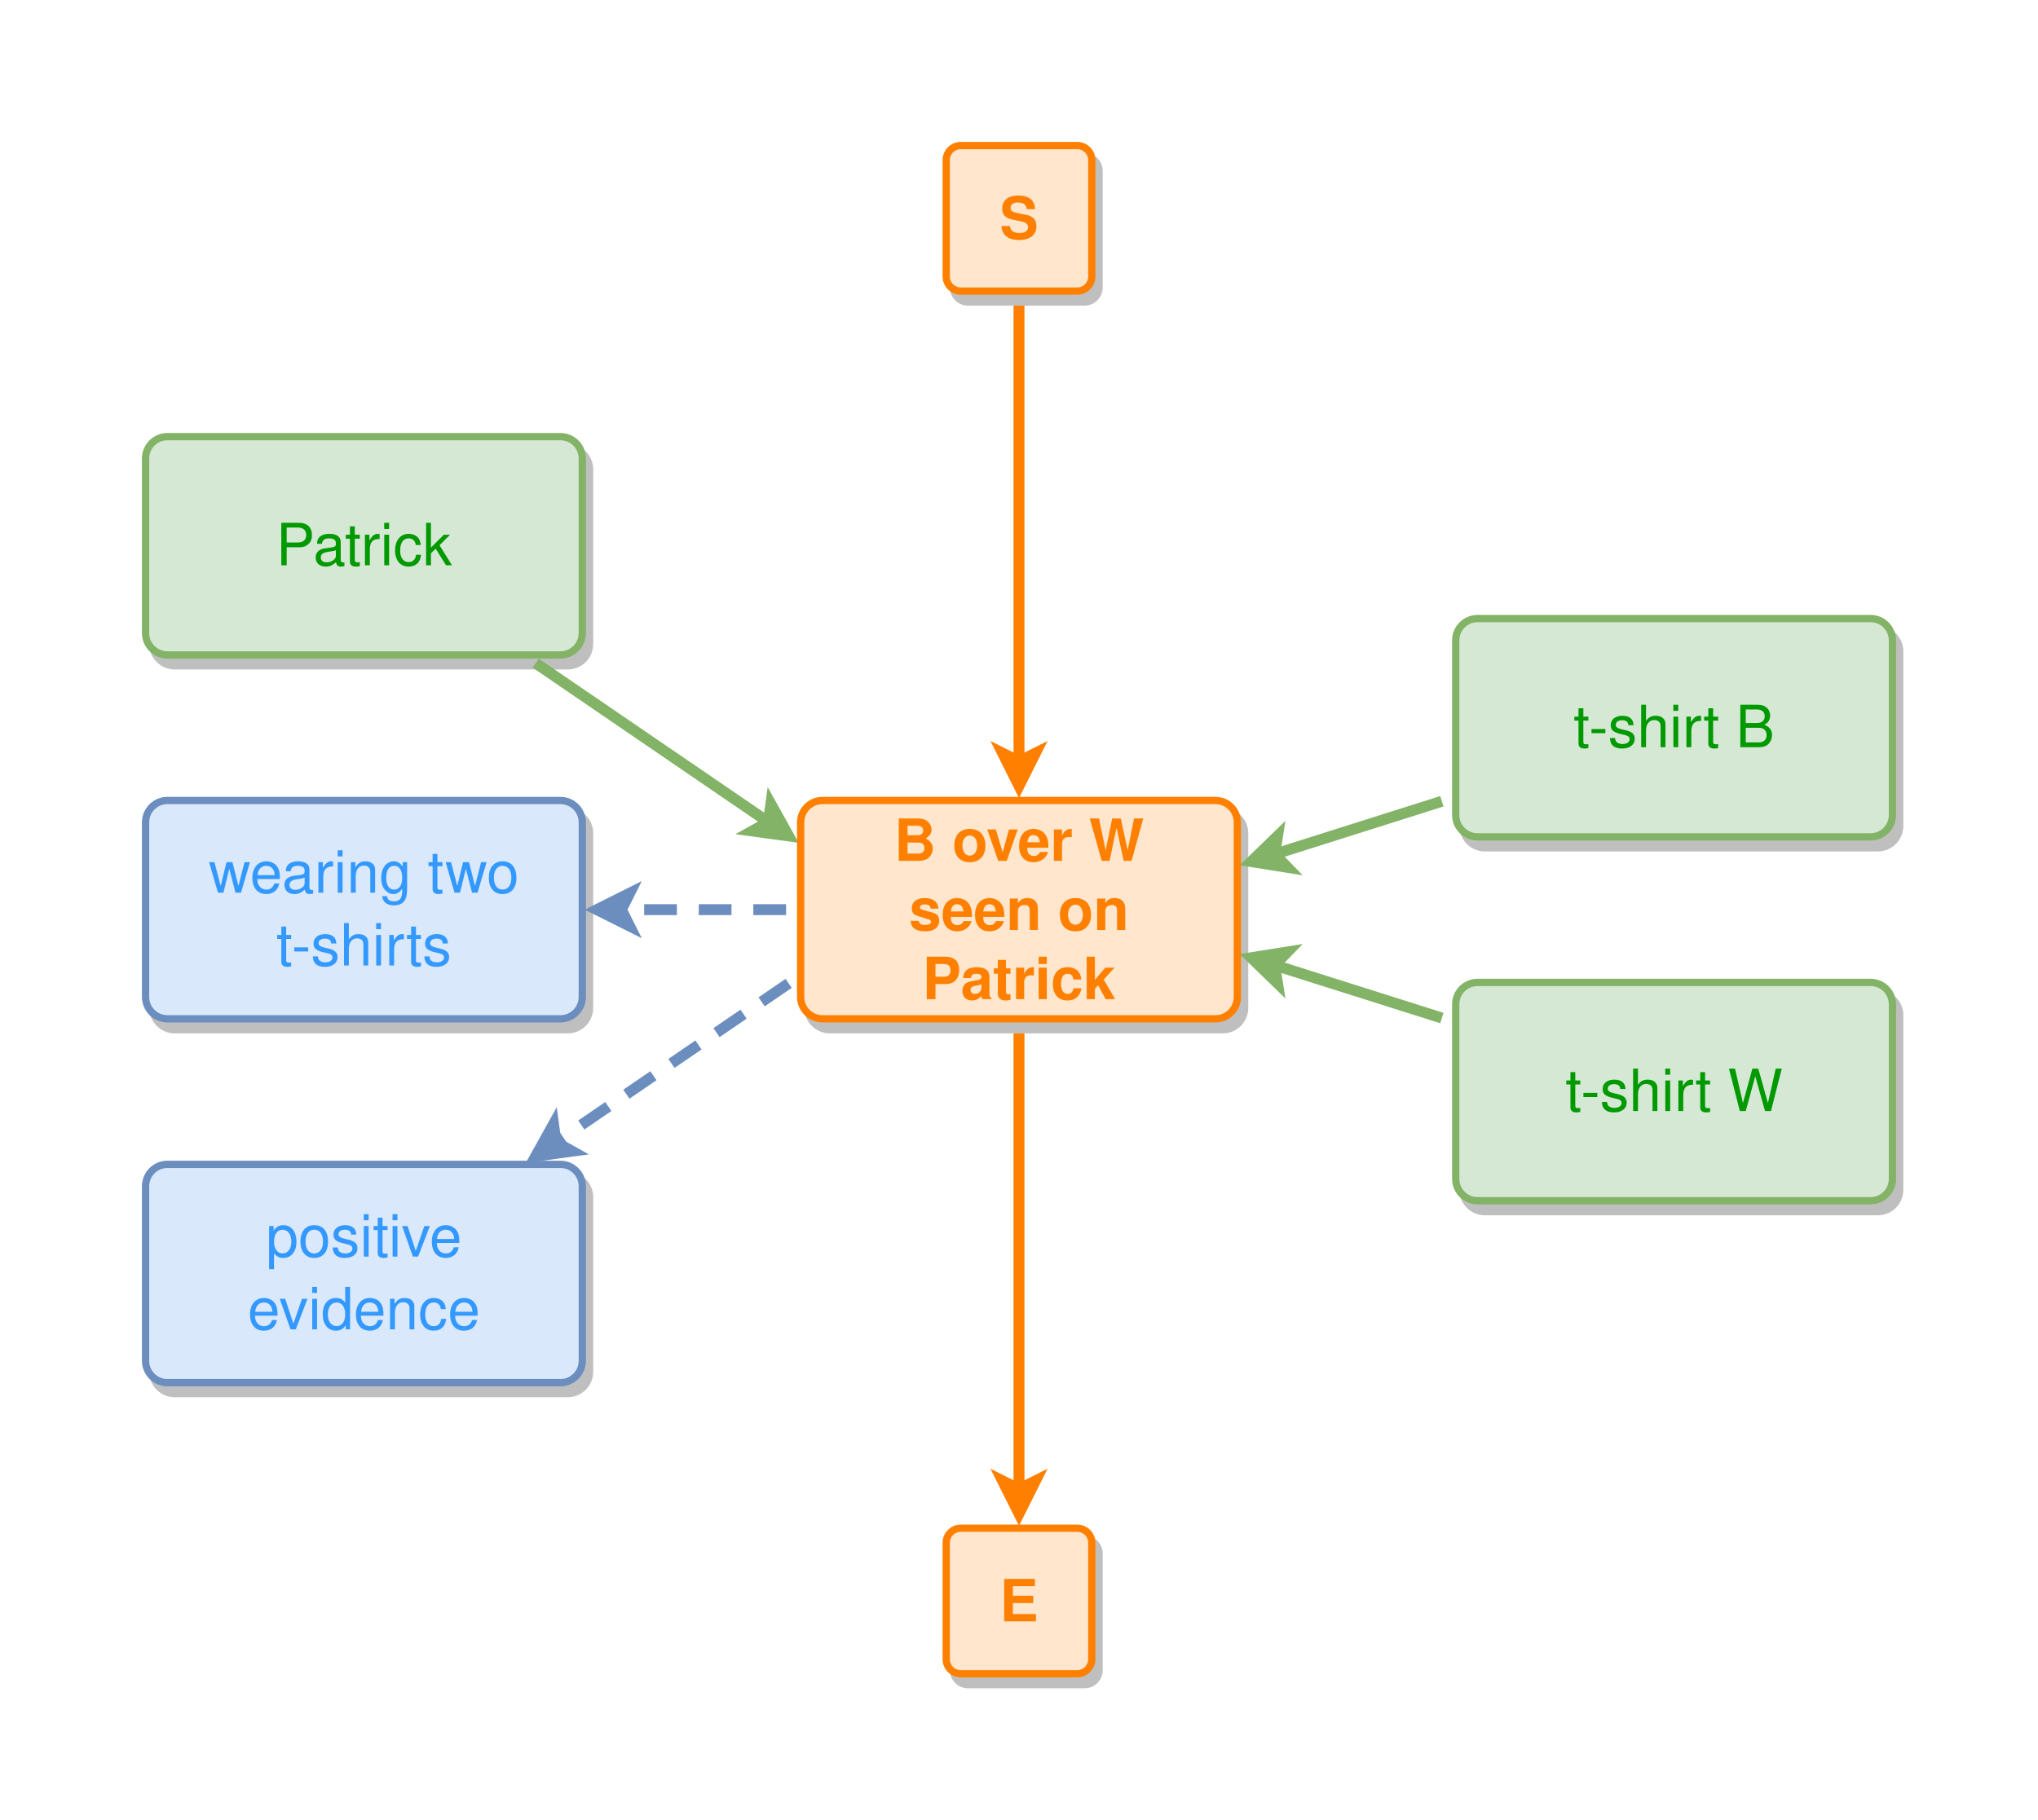
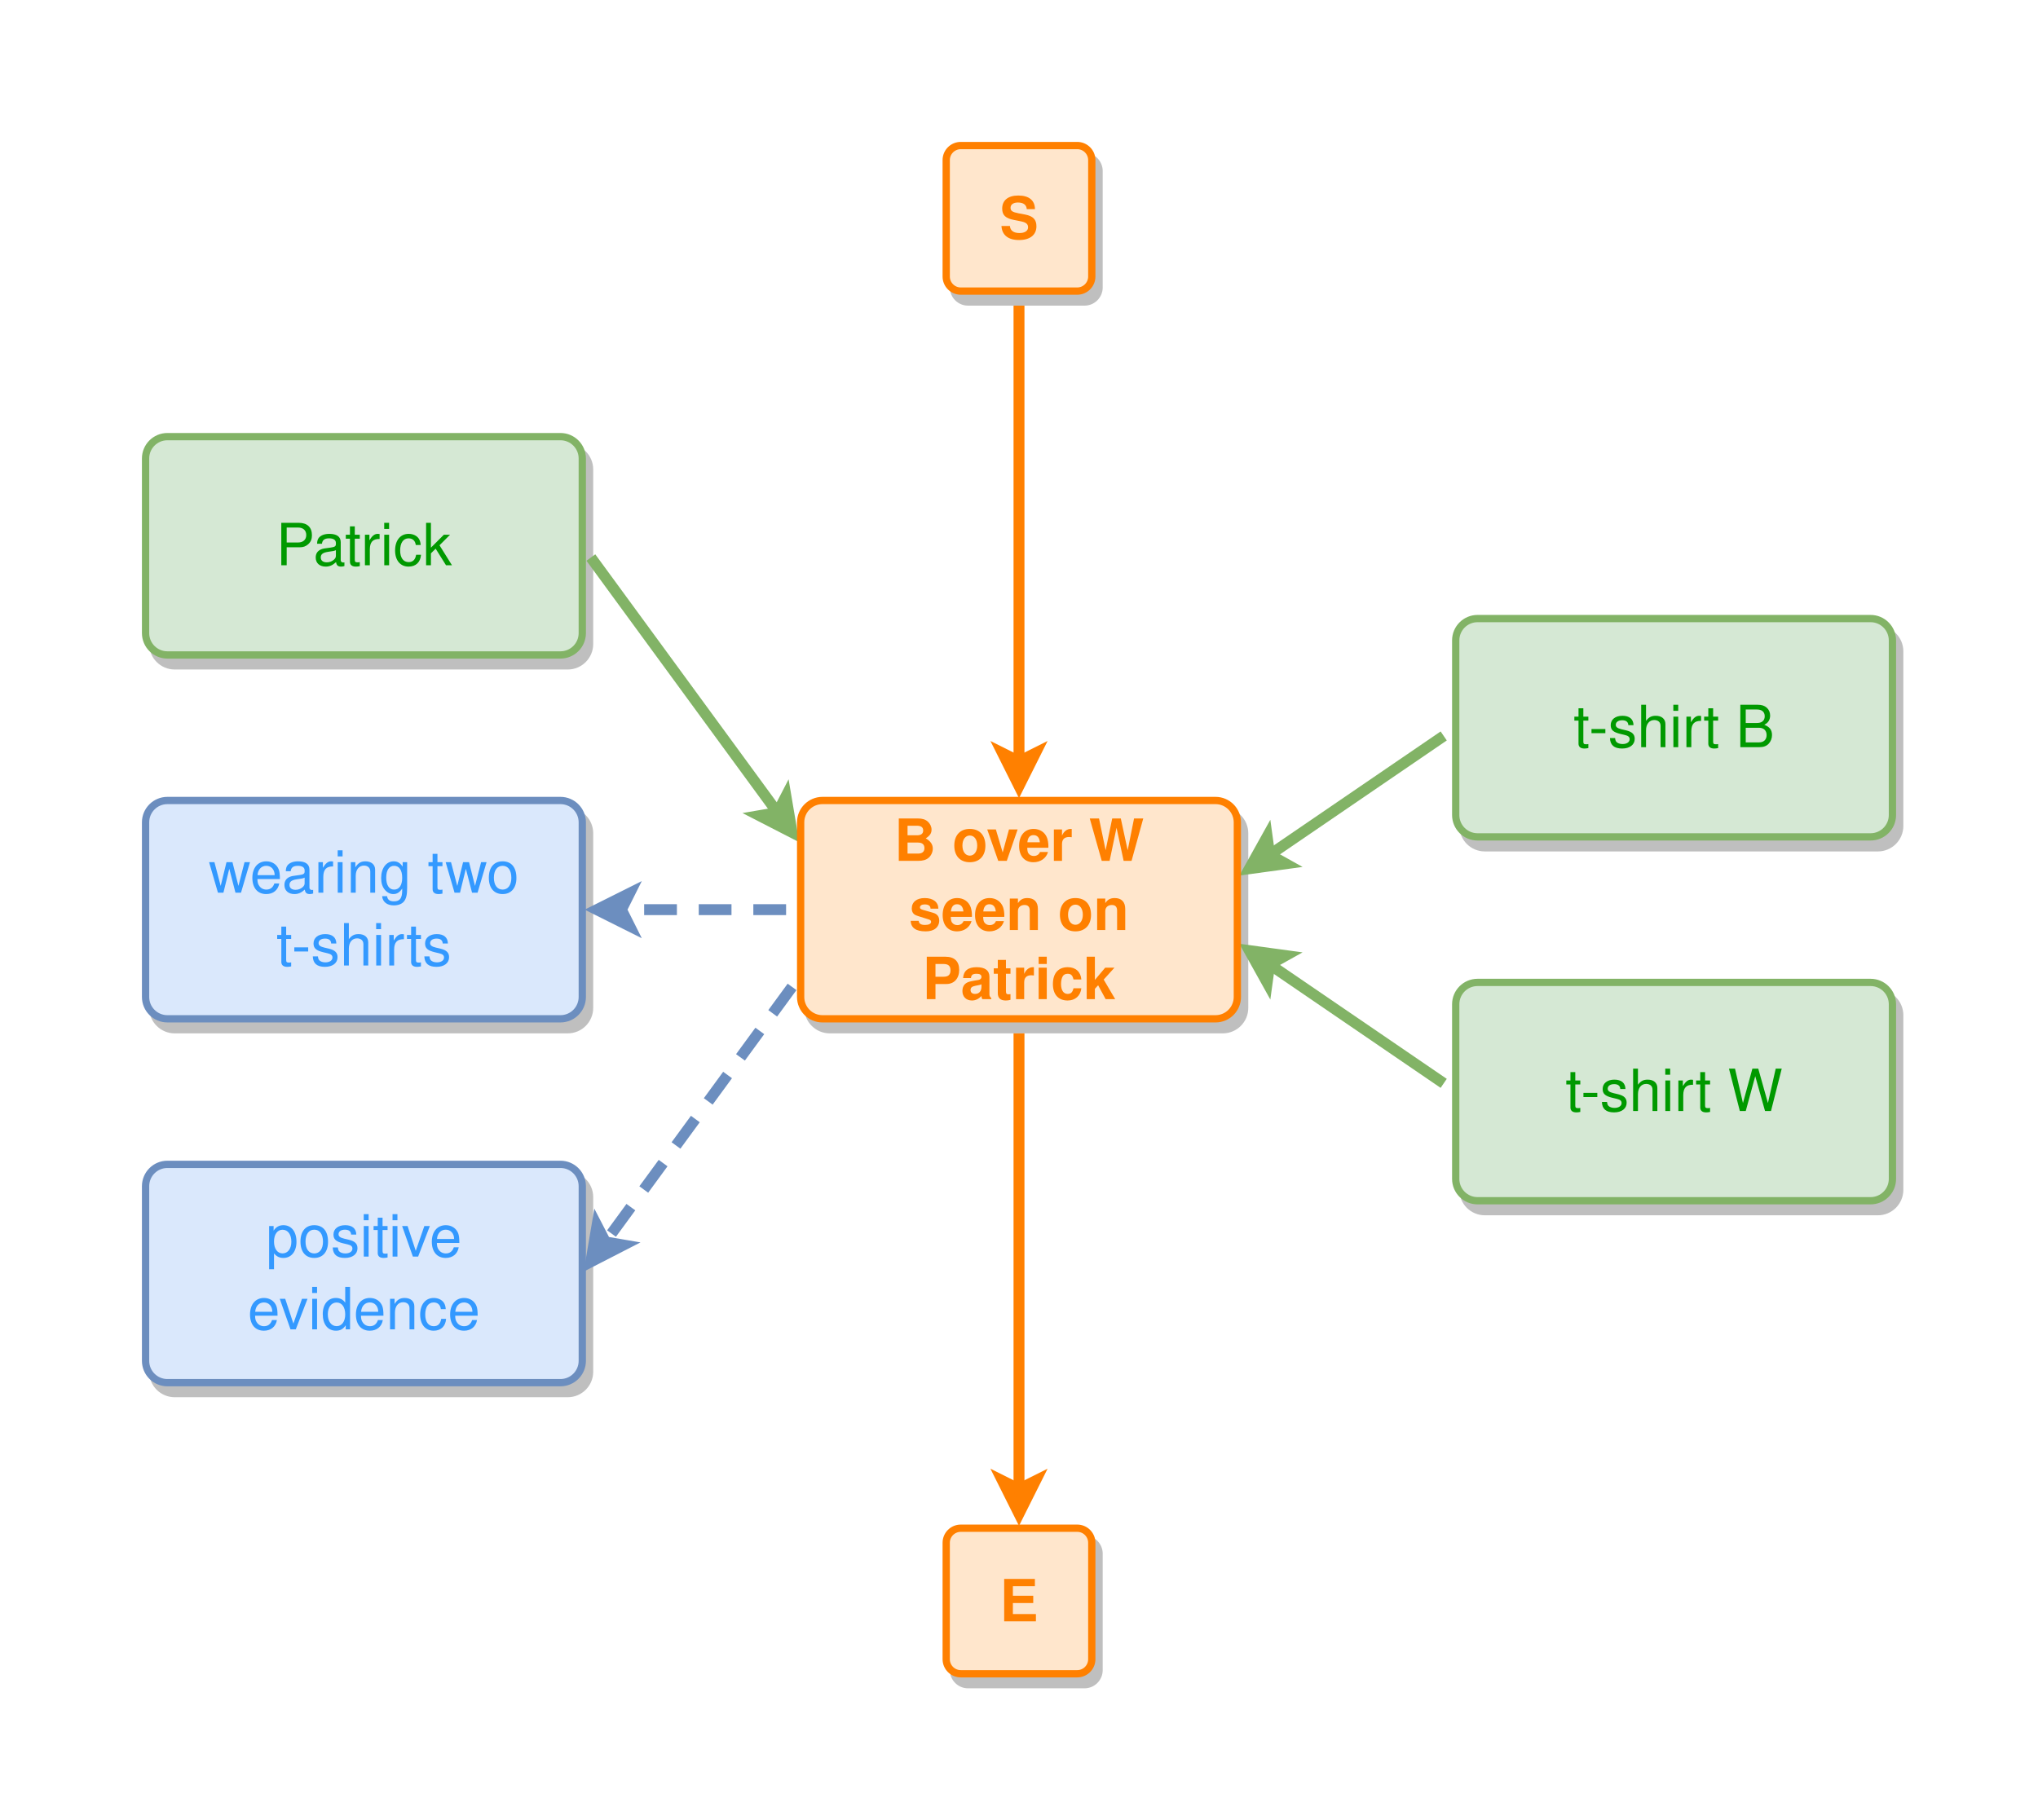
<svg xmlns="http://www.w3.org/2000/svg" width="560" height="500" viewBox="0 0 560 500">
  <defs>
  </defs>
  <g id="container-shells">
  </g>
  <g id="node-shadows">
    <rect x="220" y="220" width="120" height="60" rx="6" ry="6" fill="#000000" stroke="#000000" stroke-width="2" opacity="0.25" transform="translate(2,3)" />
    <rect x="40" y="120" width="120" height="60" rx="6" ry="6" fill="#000000" stroke="#000000" stroke-width="2" opacity="0.25" transform="translate(2,3)" />
    <rect x="400" y="170" width="120" height="60" rx="6" ry="6" fill="#000000" stroke="#000000" stroke-width="2" opacity="0.25" transform="translate(2,3)" />
    <rect x="400" y="270" width="120" height="60" rx="6" ry="6" fill="#000000" stroke="#000000" stroke-width="2" opacity="0.25" transform="translate(2,3)" />
    <rect x="40" y="220" width="120" height="60" rx="6" ry="6" fill="#000000" stroke="#000000" stroke-width="2" opacity="0.25" transform="translate(2,3)" />
    <rect x="40" y="320" width="120" height="60" rx="6" ry="6" fill="#000000" stroke="#000000" stroke-width="2" opacity="0.25" transform="translate(2,3)" />
    <rect x="260" y="40" width="40" height="40" rx="4" ry="4" fill="#000000" stroke="#000000" stroke-width="2" opacity="0.25" transform="translate(2,3)" />
    <rect x="260" y="420" width="40" height="40" rx="4" ry="4" fill="#000000" stroke="#000000" stroke-width="2" opacity="0.25" transform="translate(2,3)" />
  </g>
  <g id="edges">
-     <line x1="216.00" y1="250.00" x2="170.75" y2="250.00" stroke="#6c8ebf" stroke-width="3" stroke-dasharray="9 6" />
-     <path d="M 164.00 250.00 L 173.00 245.50 L 170.75 250.00 L 173.00 254.50 Z" fill="#6c8ebf" stroke="#6c8ebf" stroke-width="3" stroke-miterlimit="10" />
-     <line x1="216.70" y1="270.26" x2="152.78" y2="313.93" stroke="#6c8ebf" stroke-width="3" stroke-dasharray="9 6" />
-     <path d="M 147.21 317.74 L 152.10 308.95 L 152.78 313.93 L 157.17 316.38 Z" fill="#6c8ebf" stroke="#6c8ebf" stroke-width="3" stroke-miterlimit="10" />
-     <line x1="280.00" y1="284.00" x2="280.00" y2="409.25" stroke="#ff8000" stroke-width="3" />
-     <path d="M 280.00 416.00 L 275.50 407.00 L 280.00 409.25 L 284.50 407.00 Z" fill="#ff8000" stroke="#ff8000" stroke-width="3" stroke-miterlimit="10" />
-     <line x1="147.21" y1="182.26" x2="211.12" y2="225.93" stroke="#82b366" stroke-width="3" />
-     <path d="M 216.70 229.74 L 206.73 228.38 L 211.12 225.93 L 211.81 220.95 Z" fill="#82b366" stroke="#82b366" stroke-width="3" stroke-miterlimit="10" />
-     <line x1="396.19" y1="220.21" x2="350.25" y2="234.75" stroke="#82b366" stroke-width="3" />
-     <path d="M 343.81 236.79 L 351.03 229.79 L 350.25 234.75 L 353.75 238.37 Z" fill="#82b366" stroke="#82b366" stroke-width="3" stroke-miterlimit="10" />
-     <line x1="396.19" y1="279.79" x2="350.25" y2="265.25" stroke="#82b366" stroke-width="3" />
-     <path d="M 343.81 263.21 L 353.75 261.63 L 350.25 265.25 L 351.03 270.21 Z" fill="#82b366" stroke="#82b366" stroke-width="3" stroke-miterlimit="10" />
-     <line x1="280.00" y1="84.00" x2="280.00" y2="209.25" stroke="#ff8000" stroke-width="3" />
-     <path d="M 280.00 216.00 L 275.50 207.00 L 280.00 209.25 L 284.50 207.00 Z" fill="#ff8000" stroke="#ff8000" stroke-width="3" stroke-miterlimit="10" />
+     <g class="edge" data-edge-idx="0" data-edge-base="expresses" data-edge-from="1" data-edge-to="5">
+       <line x1="216.00" y1="250.00" x2="170.75" y2="250.00" stroke="#6c8ebf" stroke-width="3" stroke-dasharray="9 6" />
+       <path d="M 164.00 250.00 L 173.00 245.50 L 170.75 250.00 L 173.00 254.50 Z" fill="#6c8ebf" stroke="#6c8ebf" stroke-width="3" stroke-miterlimit="10" />
+     </g>
+     <g class="edge" data-edge-idx="1" data-edge-base="expresses" data-edge-from="1" data-edge-to="6">
+       <line x1="217.64" y1="271.23" x2="166.35" y2="341.32" stroke="#6c8ebf" stroke-width="3" stroke-dasharray="9 6" />
+       <path d="M 162.36 346.77 L 164.04 336.85 L 166.35 341.32 L 171.31 342.17 Z" fill="#6c8ebf" stroke="#6c8ebf" stroke-width="3" stroke-miterlimit="10" />
+     </g>
+     <g class="edge" data-edge-idx="2" data-edge-base="leadsto" data-edge-from="1" data-edge-to="8">
+       <line x1="280.00" y1="284.00" x2="280.00" y2="409.25" stroke="#ff8000" stroke-width="3" />
+       <path d="M 280.00 416.00 L 275.50 407.00 L 280.00 409.25 L 284.50 407.00 Z" fill="#ff8000" stroke="#ff8000" stroke-width="3" stroke-miterlimit="10" />
+     </g>
+     <g class="edge" data-edge-idx="3" data-edge-base="partof" data-edge-from="2" data-edge-to="1">
+       <line x1="162.36" y1="153.23" x2="213.65" y2="223.32" stroke="#82b366" stroke-width="3" />
+       <path d="M 217.64 228.77 L 208.69 224.17 L 213.65 223.32 L 215.96 218.85 Z" fill="#82b366" stroke="#82b366" stroke-width="3" stroke-miterlimit="10" />
+     </g>
+     <g class="edge" data-edge-idx="4" data-edge-base="partof" data-edge-from="3" data-edge-to="1">
+       <line x1="396.70" y1="202.26" x2="348.88" y2="234.93" stroke="#82b366" stroke-width="3" />
+       <path d="M 343.30 238.74 L 348.19 229.95 L 348.88 234.93 L 353.27 237.38 Z" fill="#82b366" stroke="#82b366" stroke-width="3" stroke-miterlimit="10" />
+     </g>
+     <g class="edge" data-edge-idx="5" data-edge-base="partof" data-edge-from="4" data-edge-to="1">
+       <line x1="396.70" y1="297.74" x2="348.88" y2="265.07" stroke="#82b366" stroke-width="3" />
+       <path d="M 343.30 261.26 L 353.27 262.62 L 348.88 265.07 L 348.19 270.05 Z" fill="#82b366" stroke="#82b366" stroke-width="3" stroke-miterlimit="10" />
+     </g>
+     <g class="edge" data-edge-idx="6" data-edge-base="leadsto" data-edge-from="7" data-edge-to="1">
+       <line x1="280.00" y1="84.00" x2="280.00" y2="209.25" stroke="#ff8000" stroke-width="3" />
+       <path d="M 280.00 216.00 L 275.50 207.00 L 280.00 209.25 L 284.50 207.00 Z" fill="#ff8000" stroke="#ff8000" stroke-width="3" stroke-miterlimit="10" />
+     </g>
  </g>
  <g id="nodes">
    <rect x="220" y="220" width="120" height="60" rx="6" ry="6" fill="#ffe6cc" stroke="#ff8000" stroke-width="2" />
    <text x="280" y="231" text-anchor="middle" dominant-baseline="middle" font-family="Helvetica,Inter,Segoe UI,Arial" font-size="16" font-weight="bold" fill="#ff8000">B over W</text>
    <text x="280" y="250" text-anchor="middle" dominant-baseline="middle" font-family="Helvetica,Inter,Segoe UI,Arial" font-size="16" font-weight="bold" fill="#ff8000">seen on</text>
    <text x="280" y="269" text-anchor="middle" dominant-baseline="middle" font-family="Helvetica,Inter,Segoe UI,Arial" font-size="16" font-weight="bold" fill="#ff8000">Patrick</text>
    <rect x="40" y="120" width="120" height="60" rx="6" ry="6" fill="#d5e8d4" stroke="#82b366" stroke-width="2" />
    <text x="100" y="150" text-anchor="middle" dominant-baseline="middle" font-family="Helvetica,Inter,Segoe UI,Arial" font-size="16" font-weight="normal" fill="#009900">Patrick</text>
    <rect x="400" y="170" width="120" height="60" rx="6" ry="6" fill="#d5e8d4" stroke="#82b366" stroke-width="2" />
    <text x="460" y="200" text-anchor="middle" dominant-baseline="middle" font-family="Helvetica,Inter,Segoe UI,Arial" font-size="16" font-weight="normal" fill="#009900">t-shirt B</text>
    <rect x="400" y="270" width="120" height="60" rx="6" ry="6" fill="#d5e8d4" stroke="#82b366" stroke-width="2" />
    <text x="460" y="300" text-anchor="middle" dominant-baseline="middle" font-family="Helvetica,Inter,Segoe UI,Arial" font-size="16" font-weight="normal" fill="#009900">t-shirt W</text>
    <rect x="40" y="220" width="120" height="60" rx="6" ry="6" fill="#dae8fc" stroke="#6c8ebf" stroke-width="2" />
    <text x="100" y="240" text-anchor="middle" dominant-baseline="middle" font-family="Helvetica,Inter,Segoe UI,Arial" font-size="16" font-weight="normal" fill="#3399ff">wearing two</text>
    <text x="100" y="260" text-anchor="middle" dominant-baseline="middle" font-family="Helvetica,Inter,Segoe UI,Arial" font-size="16" font-weight="normal" fill="#3399ff">t-shirts</text>
    <rect x="40" y="320" width="120" height="60" rx="6" ry="6" fill="#dae8fc" stroke="#6c8ebf" stroke-width="2" />
    <text x="100" y="340" text-anchor="middle" dominant-baseline="middle" font-family="Helvetica,Inter,Segoe UI,Arial" font-size="16" font-weight="normal" fill="#3399ff">positive</text>
    <text x="100" y="360" text-anchor="middle" dominant-baseline="middle" font-family="Helvetica,Inter,Segoe UI,Arial" font-size="16" font-weight="normal" fill="#3399ff">evidence</text>
    <rect x="260" y="40" width="40" height="40" rx="4" ry="4" fill="#ffe6cc" stroke="#ff8000" stroke-width="2" />
    <text x="280" y="60" text-anchor="middle" dominant-baseline="middle" font-family="Helvetica,Inter,Segoe UI,Arial" font-size="16" font-weight="bold" fill="#ff8000">S</text>
    <rect x="260" y="420" width="40" height="40" rx="4" ry="4" fill="#ffe6cc" stroke="#ff8000" stroke-width="2" />
    <text x="280" y="440" text-anchor="middle" dominant-baseline="middle" font-family="Helvetica,Inter,Segoe UI,Arial" font-size="16" font-weight="bold" fill="#ff8000">E</text>
  </g>
</svg>
